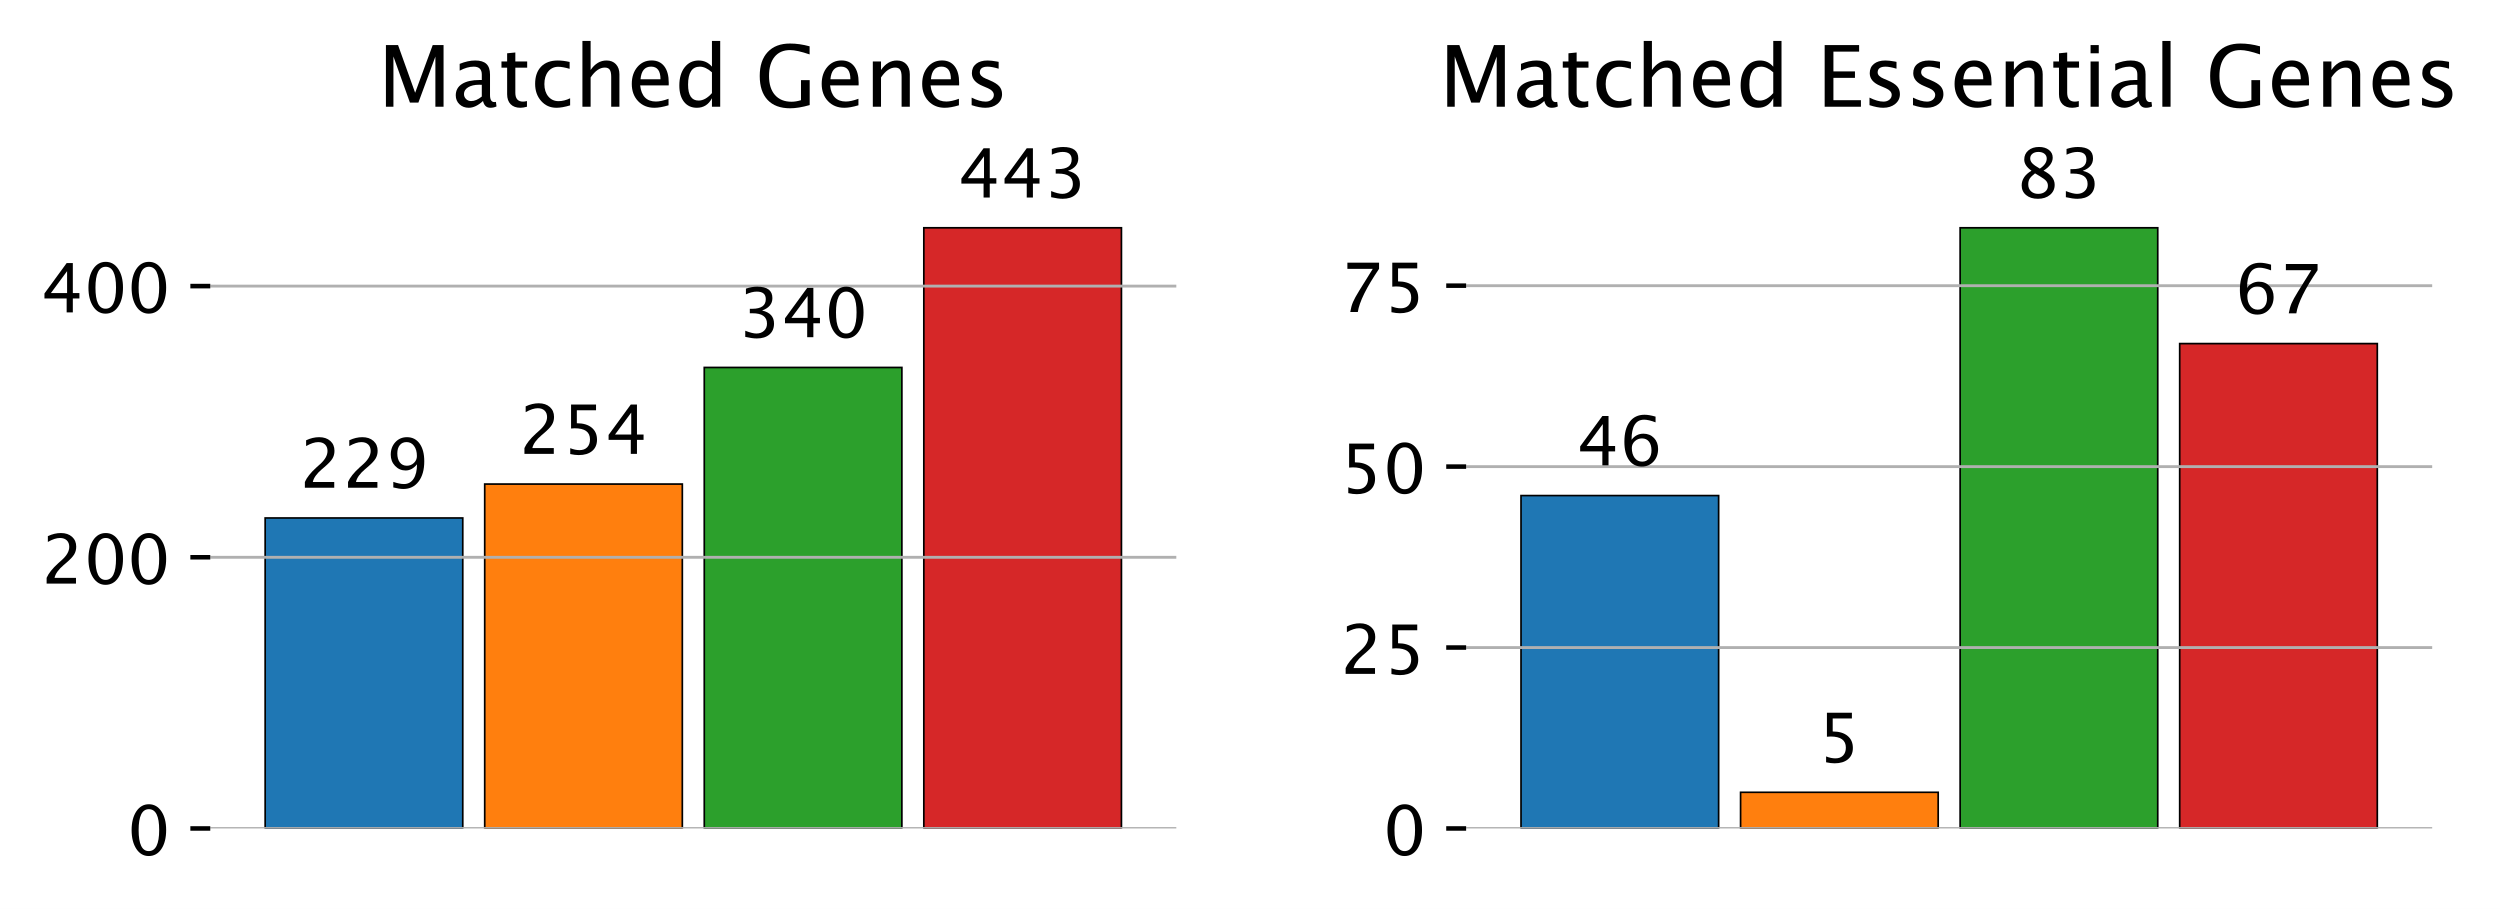
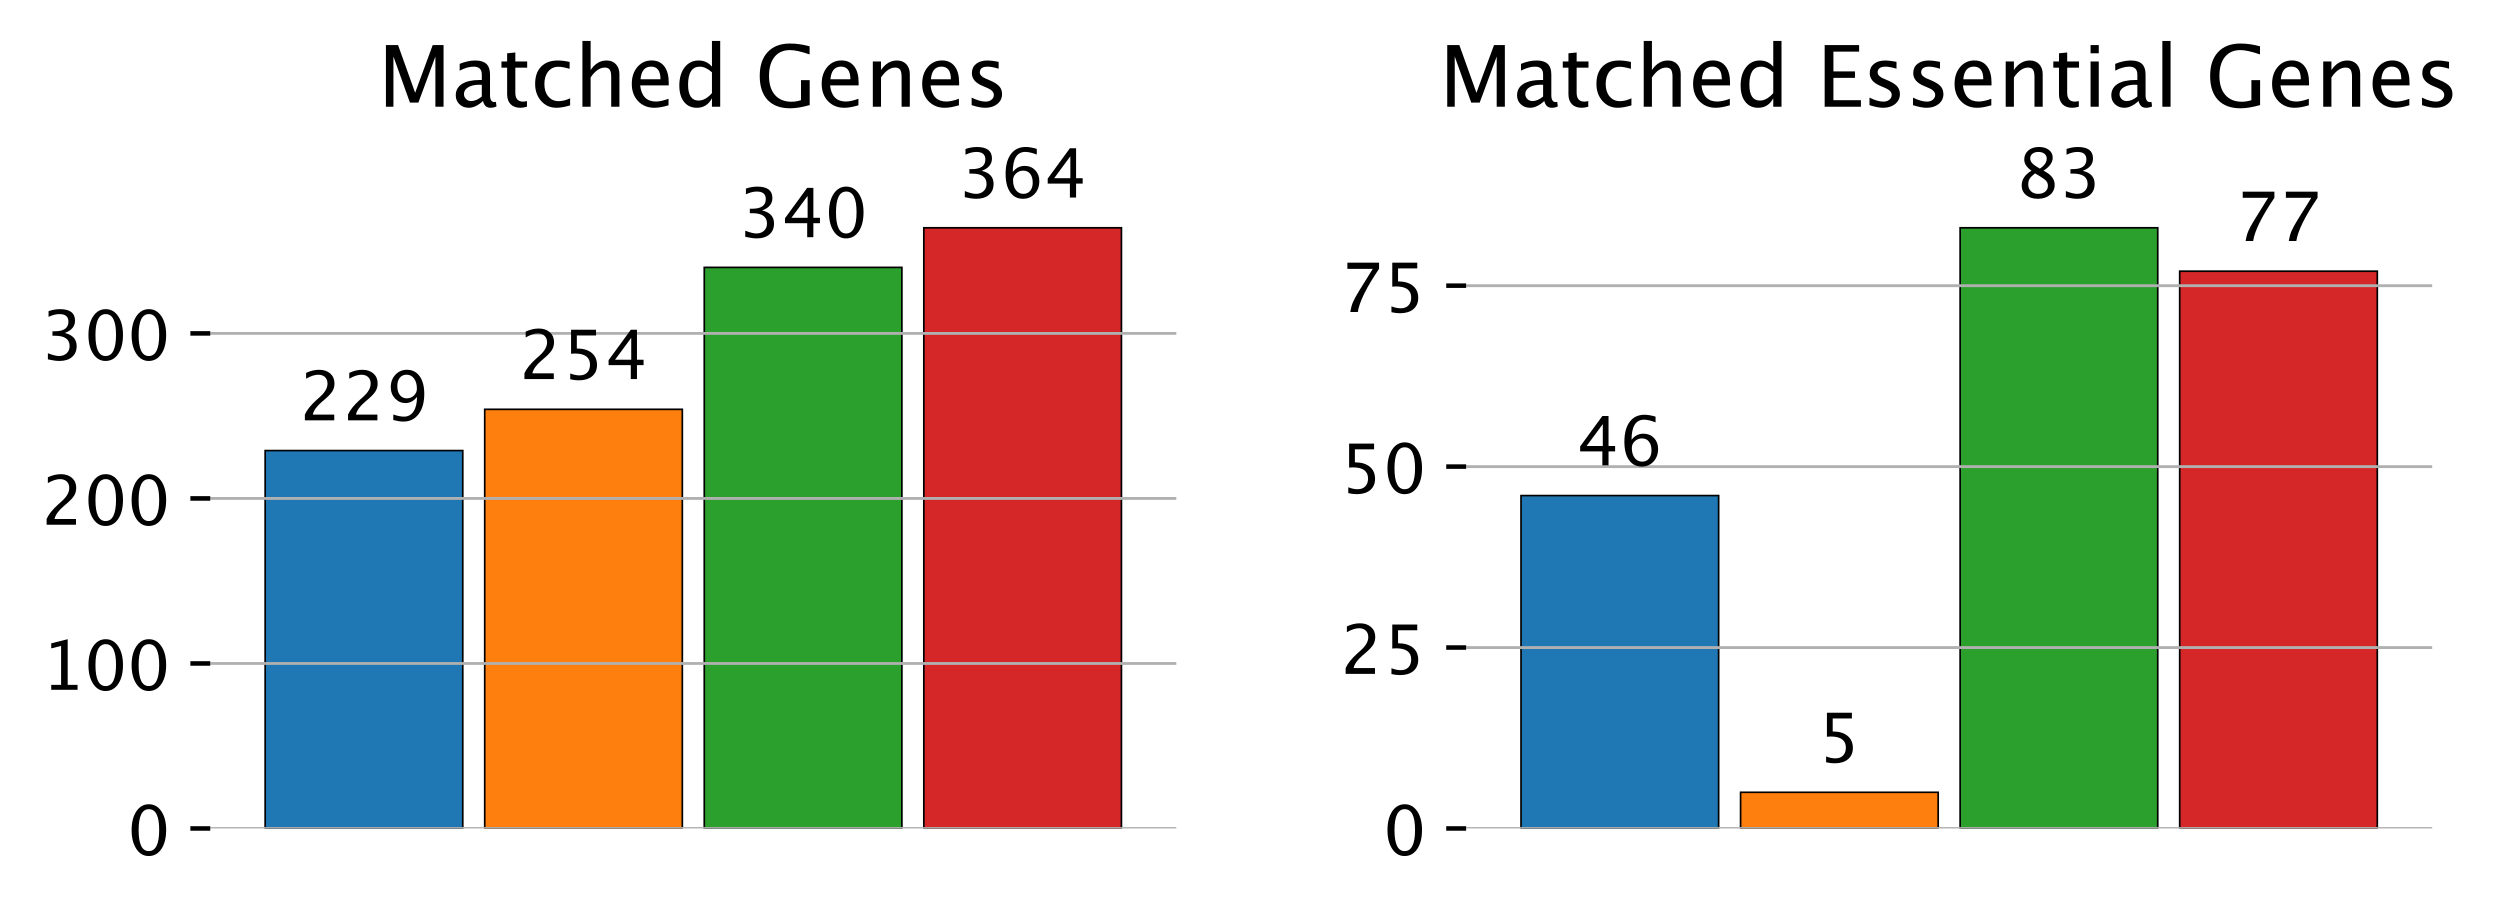
<svg xmlns="http://www.w3.org/2000/svg" xmlns:xlink="http://www.w3.org/1999/xlink" width="439.486pt" height="159.783pt" viewBox="0 0 439.486 159.783" version="1.1">
  <defs>
    <style type="text/css">*{stroke-linejoin: round; stroke-linecap: butt}</style>
  </defs>
  <g id="figure_1">
    <g id="patch_1">
      <path d="M 0 159.783  L 439.486 159.783  L 439.486 0  L 0 0  z " style="fill: #ffffff" />
    </g>
    <g id="axes_1">
      <g id="patch_2">
        <path d="M 36.964 145.644  L 206.79 145.644  L 206.79 34.764  L 36.964 34.764  z " style="fill: #ffffff" />
      </g>
      <g id="patch_3">
-         <path d="M 46.614 145.644  L 81.351 145.644  L 81.351 91.056  L 46.614 91.056  z " clip-path="url(#p074a8651af)" style="fill: #1f77b4; stroke: #000000; stroke-width: 0.3; stroke-linejoin: miter" />
+         <path d="M 46.614 145.644  L 81.351 145.644  L 81.351 79.209  L 46.614 79.209  z " clip-path="url(#p7c56a81225)" style="fill: #1f77b4; stroke: #000000; stroke-width: 0.3; stroke-linejoin: miter" />
      </g>
      <g id="patch_4">
-         <path d="M 85.21 145.644  L 119.948 145.644  L 119.948 85.097  L 85.21 85.097  z " clip-path="url(#p074a8651af)" style="fill: #ff7f0e; stroke: #000000; stroke-width: 0.3; stroke-linejoin: miter" />
+         <path d="M 85.21 145.644  L 119.948 145.644  L 119.948 71.956  L 85.21 71.956  z " clip-path="url(#p7c56a81225)" style="fill: #ff7f0e; stroke: #000000; stroke-width: 0.3; stroke-linejoin: miter" />
      </g>
      <g id="patch_5">
-         <path d="M 123.807 145.644  L 158.544 145.644  L 158.544 64.597  L 123.807 64.597  z " clip-path="url(#p074a8651af)" style="fill: #2ca02c; stroke: #000000; stroke-width: 0.3; stroke-linejoin: miter" />
+         <path d="M 123.807 145.644  L 158.544 145.644  L 158.544 47.007  L 123.807 47.007  z " clip-path="url(#p7c56a81225)" style="fill: #2ca02c; stroke: #000000; stroke-width: 0.3; stroke-linejoin: miter" />
      </g>
      <g id="patch_6">
-         <path d="M 162.404 145.644  L 197.141 145.644  L 197.141 40.044  L 162.404 40.044  z " clip-path="url(#p074a8651af)" style="fill: #d62728; stroke: #000000; stroke-width: 0.3; stroke-linejoin: miter" />
+         <path d="M 162.404 145.644  L 197.141 145.644  L 197.141 40.044  L 162.404 40.044  z " clip-path="url(#p7c56a81225)" style="fill: #d62728; stroke: #000000; stroke-width: 0.3; stroke-linejoin: miter" />
      </g>
      <g id="matplotlib.axis_1" />
      <g id="matplotlib.axis_2">
        <g id="ytick_1">
          <g id="line2d_1">
-             <path d="M 36.964 145.644  L 206.79 145.644  " clip-path="url(#p074a8651af)" style="fill: none; stroke: #b0b0b0; stroke-width: 0.5; stroke-linecap: square" />
+             <path d="M 36.964 145.644  L 206.79 145.644  " clip-path="url(#p7c56a81225)" style="fill: none; stroke: #b0b0b0; stroke-width: 0.5; stroke-linecap: square" />
          </g>
          <g id="line2d_2">
            <defs>
-               <path id="mc291dcbd35" d="M 0 0  L -3.5 0  " style="stroke: #000000; stroke-width: 0.8" />
+               <path id="m36354e288e" d="M 0 0  L -3.5 0  " style="stroke: #000000; stroke-width: 0.8" />
            </defs>
            <g>
-               <use xlink:href="#mc291dcbd35" x="36.964" y="145.644" style="stroke: #000000; stroke-width: 0.8" />
+               <use xlink:href="#m36354e288e" x="36.964" y="145.644" style="stroke: #000000; stroke-width: 0.8" />
            </g>
          </g>
          <g id="text_1">
            <g transform="translate(22.37625 150.2697) scale(0.12 -0.12)">
              <defs>
                <path id="LucidaGrande-30" d="M 2006 -116  Q 1291 -116 848 557  Q 406 1231 406 2316  Q 406 3409 851 4075  Q 1297 4741 2025 4741  Q 2753 4741 3198 4075  Q 3644 3409 3644 2325  Q 3644 1213 3198 548  Q 2753 -116 2006 -116  z M 2013 347  Q 2991 347 2991 2334  Q 2991 4278 2025 4278  Q 1063 4278 1063 2316  Q 1063 347 2013 347  z " transform="scale(0.015625)" />
              </defs>
              <use xlink:href="#LucidaGrande-30" />
            </g>
          </g>
        </g>
        <g id="ytick_2">
          <g id="line2d_3">
-             <path d="M 36.964 97.969  L 206.79 97.969  " clip-path="url(#p074a8651af)" style="fill: none; stroke: #b0b0b0; stroke-width: 0.5; stroke-linecap: square" />
+             <path d="M 36.964 116.633  L 206.79 116.633  " clip-path="url(#p7c56a81225)" style="fill: none; stroke: #b0b0b0; stroke-width: 0.5; stroke-linecap: square" />
          </g>
          <g id="line2d_4">
            <g>
-               <use xlink:href="#mc291dcbd35" x="36.964" y="97.969" style="stroke: #000000; stroke-width: 0.8" />
+               <use xlink:href="#m36354e288e" x="36.964" y="116.633" style="stroke: #000000; stroke-width: 0.8" />
            </g>
          </g>
          <g id="text_2">
-             <g transform="translate(7.2 102.5947) scale(0.12 -0.12)">
+             <g transform="translate(7.2 121.2587) scale(0.12 -0.12)">
+               <defs>
+                 <path id="LucidaGrande-31" d="M 963 0  L 963 463  L 1888 463  L 1888 4113  L 963 3881  L 963 4356  L 2506 4741  L 2506 463  L 3431 463  L 3431 0  L 963 0  z " transform="scale(0.015625)" />
+               </defs>
+               <use xlink:href="#LucidaGrande-31" />
+               <use xlink:href="#LucidaGrande-30" x="63.232" />
+               <use xlink:href="#LucidaGrande-30" x="126.465" />
+             </g>
+           </g>
+         </g>
+         <g id="ytick_3">
+           <g id="line2d_5">
+             <path d="M 36.964 87.622  L 206.79 87.622  " clip-path="url(#p7c56a81225)" style="fill: none; stroke: #b0b0b0; stroke-width: 0.5; stroke-linecap: square" />
+           </g>
+           <g id="line2d_6">
+             <g>
+               <use xlink:href="#m36354e288e" x="36.964" y="87.622" style="stroke: #000000; stroke-width: 0.8" />
+             </g>
+           </g>
+           <g id="text_3">
+             <g transform="translate(7.2 92.24771) scale(0.12 -0.12)">
              <defs>
                <path id="LucidaGrande-32" d="M 531 0  L 531 541  Q 800 1169 1619 1909  L 1972 2225  Q 2653 2841 2653 3447  Q 2653 3834 2420 4056  Q 2188 4278 1781 4278  Q 1300 4278 647 3906  L 647 4450  Q 1263 4741 1869 4741  Q 2519 4741 2912 4391  Q 3306 4041 3306 3463  Q 3306 3047 3107 2725  Q 2909 2403 2369 1944  L 2131 1741  Q 1391 1113 1275 541  L 3284 541  L 3284 0  L 531 0  z " transform="scale(0.015625)" />
              </defs>
              <use xlink:href="#LucidaGrande-32" />
              <use xlink:href="#LucidaGrande-30" x="63.232" />
              <use xlink:href="#LucidaGrande-30" x="126.465" />
            </g>
          </g>
        </g>
-         <g id="ytick_3">
-           <g id="line2d_5">
-             <path d="M 36.964 50.294  L 206.79 50.294  " clip-path="url(#p074a8651af)" style="fill: none; stroke: #b0b0b0; stroke-width: 0.5; stroke-linecap: square" />
-           </g>
-           <g id="line2d_6">
-             <g>
-               <use xlink:href="#mc291dcbd35" x="36.964" y="50.294" style="stroke: #000000; stroke-width: 0.8" />
-             </g>
-           </g>
-           <g id="text_3">
-             <g transform="translate(7.2 54.9198) scale(0.12 -0.12)">
-               <defs>
-                 <path id="LucidaGrande-34" d="M 2409 0  L 2409 1309  L 328 1309  L 328 1775  L 2409 4625  L 2988 4625  L 2988 1813  L 3606 1813  L 3606 1309  L 2988 1309  L 2988 0  L 2409 0  z M 931 1813  L 2450 1813  L 2450 3869  L 931 1813  z " transform="scale(0.015625)" />
-               </defs>
-               <use xlink:href="#LucidaGrande-34" />
+         <g id="ytick_4">
+           <g id="line2d_7">
+             <path d="M 36.964 58.611  L 206.79 58.611  " clip-path="url(#p7c56a81225)" style="fill: none; stroke: #b0b0b0; stroke-width: 0.5; stroke-linecap: square" />
+           </g>
+           <g id="line2d_8">
+             <g>
+               <use xlink:href="#m36354e288e" x="36.964" y="58.611" style="stroke: #000000; stroke-width: 0.8" />
+             </g>
+           </g>
+           <g id="text_4">
+             <g transform="translate(7.2 63.23672) scale(0.12 -0.12)">
+               <defs>
+                 <path id="LucidaGrande-33" d="M 650 34  L 650 609  Q 1313 347 1694 347  Q 2134 347 2411 605  Q 2688 863 2688 1272  Q 2688 2247 1322 2247  L 1078 2247  L 1078 2663  L 1294 2666  Q 2575 2666 2575 3569  Q 2575 4278 1731 4278  Q 1269 4278 713 4019  L 713 4556  Q 1259 4741 1775 4741  Q 3194 4741 3194 3669  Q 3194 2853 2228 2506  Q 3347 2247 3347 1281  Q 3347 628 2915 256  Q 2484 -116 1731 -116  Q 1303 -116 650 34  z " transform="scale(0.015625)" />
+               </defs>
+               <use xlink:href="#LucidaGrande-33" />
              <use xlink:href="#LucidaGrande-30" x="63.232" />
              <use xlink:href="#LucidaGrande-30" x="126.465" />
            </g>
          </g>
        </g>
      </g>
-       <g id="text_4">
-         <g transform="translate(52.59997 85.7425) scale(0.12 -0.12)">
+       <g id="text_5">
+         <g transform="translate(52.59997 73.89515) scale(0.12 -0.12)">
          <defs>
            <path id="LucidaGrande-39" d="M 728 28  L 728 550  Q 1316 347 1728 347  Q 2303 347 2626 836  Q 2950 1325 2950 2197  Q 2481 1619 1884 1619  Q 1300 1619 894 2048  Q 488 2478 488 3097  Q 488 3806 920 4273  Q 1353 4741 2009 4741  Q 2763 4741 3197 4136  Q 3631 3531 3631 2481  Q 3631 1288 3101 586  Q 2572 -116 1669 -116  Q 1306 -116 728 28  z M 1103 3219  Q 1103 2681 1342 2372  Q 1581 2063 1997 2063  Q 2388 2063 2664 2328  Q 2941 2594 2941 2969  Q 2941 3559 2673 3920  Q 2406 4281 1972 4281  Q 1569 4281 1336 3995  Q 1103 3709 1103 3219  z " transform="scale(0.015625)" />
          </defs>
          <use xlink:href="#LucidaGrande-32" />
          <use xlink:href="#LucidaGrande-32" x="63.232" />
          <use xlink:href="#LucidaGrande-39" x="126.465" />
        </g>
      </g>
-       <g id="text_5">
-         <g transform="translate(91.19681 79.78313) scale(0.12 -0.12)">
+       <g id="text_6">
+         <g transform="translate(91.19681 66.6424) scale(0.12 -0.12)">
          <defs>
            <path id="LucidaGrande-35" d="M 778 -19  L 778 531  Q 1238 347 1653 347  Q 2109 347 2370 615  Q 2631 884 2631 1356  Q 2631 2397 1197 2397  Q 1034 2397 856 2375  L 856 4625  L 3197 4625  L 3197 4088  L 1397 4088  L 1397 2869  Q 2288 2869 2788 2459  Q 3288 2050 3288 1325  Q 3288 650 2833 267  Q 2378 -116 1572 -116  Q 1222 -116 778 -19  z " transform="scale(0.015625)" />
+             <path id="LucidaGrande-34" d="M 2409 0  L 2409 1309  L 328 1309  L 328 1775  L 2409 4625  L 2988 4625  L 2988 1813  L 3606 1813  L 3606 1309  L 2988 1309  L 2988 0  L 2409 0  z M 931 1813  L 2450 1813  L 2450 3869  L 931 1813  z " transform="scale(0.015625)" />
          </defs>
          <use xlink:href="#LucidaGrande-32" />
          <use xlink:href="#LucidaGrande-35" x="63.232" />
          <use xlink:href="#LucidaGrande-34" x="126.465" />
        </g>
      </g>
-       <g id="text_6">
-         <g transform="translate(129.7937 59.28291) scale(0.12 -0.12)">
-           <defs>
-             <path id="LucidaGrande-33" d="M 650 34  L 650 609  Q 1313 347 1694 347  Q 2134 347 2411 605  Q 2688 863 2688 1272  Q 2688 2247 1322 2247  L 1078 2247  L 1078 2663  L 1294 2666  Q 2575 2666 2575 3569  Q 2575 4278 1731 4278  Q 1269 4278 713 4019  L 713 4556  Q 1259 4741 1775 4741  Q 3194 4741 3194 3669  Q 3194 2853 2228 2506  Q 3347 2247 3347 1281  Q 3347 628 2915 256  Q 2484 -116 1731 -116  Q 1303 -116 650 34  z " transform="scale(0.015625)" />
-           </defs>
+       <g id="text_7">
+         <g transform="translate(129.7937 41.69295) scale(0.12 -0.12)">
          <use xlink:href="#LucidaGrande-33" />
          <use xlink:href="#LucidaGrande-34" x="63.232" />
          <use xlink:href="#LucidaGrande-30" x="126.465" />
        </g>
      </g>
-       <g id="text_7">
+       <g id="text_8">
        <g transform="translate(168.3905 34.73031) scale(0.12 -0.12)">
-           <use xlink:href="#LucidaGrande-34" />
-           <use xlink:href="#LucidaGrande-34" x="63.232" />
-           <use xlink:href="#LucidaGrande-33" x="126.465" />
-         </g>
-       </g>
-       <g id="text_8">
+           <defs>
+             <path id="LucidaGrande-36" d="M 1100 2397  Q 1541 2969 2209 2969  Q 2816 2969 3202 2567  Q 3588 2166 3588 1538  Q 3588 816 3155 350  Q 2722 -116 2056 -116  Q 1291 -116 859 500  Q 428 1116 428 2209  Q 428 3413 923 4078  Q 1419 4744 2319 4744  Q 2731 4744 3350 4569  L 3350 4031  Q 2697 4281 2281 4281  Q 1100 4281 1100 2397  z M 2969 1400  Q 2969 1925 2733 2225  Q 2497 2525 2078 2525  Q 1688 2525 1406 2262  Q 1125 2000 1125 1631  Q 1125 1050 1392 698  Q 1659 347 2100 347  Q 2497 347 2733 633  Q 2969 919 2969 1400  z " transform="scale(0.015625)" />
+           </defs>
+           <use xlink:href="#LucidaGrande-33" />
+           <use xlink:href="#LucidaGrande-36" x="63.232" />
+           <use xlink:href="#LucidaGrande-34" x="126.465" />
+         </g>
+       </g>
+       <g id="text_9">
        <g transform="translate(66.44539 18.76406) scale(0.15 -0.15)">
          <defs>
            <path id="LucidaGrande-4d" d="M 597 0  L 597 4625  L 1506 4625  L 2788 1047  L 4106 4625  L 4919 4625  L 4919 0  L 4306 0  L 4306 3763  L 3031 309  L 2397 309  L 1159 3772  L 1159 0  L 597 0  z " transform="scale(0.015625)" />
            <path id="LucidaGrande-61" d="M 2366 431  Q 1813 -78 1300 -78  Q 878 -78 600 186  Q 322 450 322 853  Q 322 1409 789 1707  Q 1256 2006 2128 2006  L 2275 2006  L 2275 2416  Q 2275 3006 1669 3006  Q 1181 3006 616 2706  L 616 3216  Q 1238 3469 1781 3469  Q 2350 3469 2620 3212  Q 2891 2956 2891 2416  L 2891 878  Q 2891 350 3216 350  Q 3256 350 3334 363  L 3378 22  Q 3169 -78 2916 -78  Q 2484 -78 2366 431  z M 2275 766  L 2275 1644  L 2069 1650  Q 1563 1650 1250 1458  Q 938 1266 938 953  Q 938 731 1094 578  Q 1250 425 1475 425  Q 1859 425 2275 766  z " transform="scale(0.015625)" />
            <path id="LucidaGrande-74" d="M 1634 -78  Q 1166 -78 903 190  Q 641 459 641 938  L 641 2931  L 216 2931  L 216 3394  L 641 3394  L 641 4009  L 1256 4069  L 1256 3394  L 2144 3394  L 2144 2931  L 1256 2931  L 1256 1050  Q 1256 384 1831 384  Q 1953 384 2128 425  L 2128 0  Q 1844 -78 1634 -78  z " transform="scale(0.015625)" />
            <path id="LucidaGrande-63" d="M 1941 -78  Q 1253 -78 800 431  Q 347 941 347 1716  Q 347 2544 795 3006  Q 1244 3469 2047 3469  Q 2444 3469 2934 3359  L 2934 2844  Q 2413 2997 2084 2997  Q 1613 2997 1327 2642  Q 1041 2288 1041 1697  Q 1041 1125 1334 772  Q 1628 419 2103 419  Q 2525 419 2972 634  L 2972 103  Q 2375 -78 1941 -78  z " transform="scale(0.015625)" />
            <path id="LucidaGrande-68" d="M 616 0  L 616 4934  L 1231 4934  L 1231 2756  Q 1719 3469 2425 3469  Q 2866 3469 3128 3189  Q 3391 2909 3391 2438  L 3391 0  L 2775 0  L 2775 2238  Q 2775 2616 2664 2777  Q 2553 2938 2297 2938  Q 1731 2938 1231 2197  L 1231 0  L 616 0  z " transform="scale(0.015625)" />
            <path id="LucidaGrande-65" d="M 3103 109  Q 2484 -78 2044 -78  Q 1294 -78 820 420  Q 347 919 347 1713  Q 347 2484 764 2978  Q 1181 3472 1831 3472  Q 2447 3472 2783 3034  Q 3119 2597 3119 1791  L 3116 1600  L 975 1600  Q 1109 391 2159 391  Q 2544 391 3103 597  L 3103 109  z M 1003 2063  L 2500 2063  Q 2500 3009 1794 3009  Q 1084 3009 1003 2063  z " transform="scale(0.015625)" />
            <path id="LucidaGrande-64" d="M 2794 0  L 2794 638  Q 2419 -78 1663 -78  Q 1050 -78 698 369  Q 347 816 347 1591  Q 347 2438 745 2953  Q 1144 3469 1794 3469  Q 2397 3469 2794 3006  L 2794 4934  L 3413 4934  L 3413 0  L 2794 0  z M 2794 2584  Q 2316 3006 1888 3006  Q 1003 3006 1003 1653  Q 1003 463 1791 463  Q 2303 463 2794 1022  L 2794 2584  z " transform="scale(0.015625)" />
            <path id="LucidaGrande-20" transform="scale(0.015625)" />
            <path id="LucidaGrande-47" d="M 4072 125  Q 3231 -116 2606 -116  Q 1503 -116 914 512  Q 325 1141 325 2313  Q 325 3463 922 4102  Q 1519 4741 2597 4741  Q 3303 4741 4066 4531  L 4066 3925  Q 3109 4250 2600 4250  Q 1850 4250 1436 3740  Q 1022 3231 1022 2306  Q 1022 1391 1465 883  Q 1909 375 2709 375  Q 3038 375 3419 491  L 3419 1997  L 4072 1997  L 4072 125  z " transform="scale(0.015625)" />
            <path id="LucidaGrande-6e" d="M 616 0  L 616 3394  L 1231 3394  L 1231 2756  Q 1719 3469 2425 3469  Q 2866 3469 3128 3189  Q 3391 2909 3391 2438  L 3391 0  L 2775 0  L 2775 2238  Q 2775 2616 2664 2777  Q 2553 2938 2297 2938  Q 1731 2938 1231 2197  L 1231 0  L 616 0  z " transform="scale(0.015625)" />
            <path id="LucidaGrande-73" d="M 1516 -78  Q 1094 -78 491 119  L 491 684  Q 1094 384 1541 384  Q 1806 384 1981 528  Q 2156 672 2156 888  Q 2156 1203 1666 1409  L 1306 1563  Q 509 1894 509 2516  Q 509 2959 823 3214  Q 1138 3469 1684 3469  Q 1969 3469 2388 3391  L 2516 3366  L 2516 2853  Q 2000 3006 1697 3006  Q 1103 3006 1103 2575  Q 1103 2297 1553 2106  L 1850 1981  Q 2353 1769 2562 1533  Q 2772 1297 2772 944  Q 2772 497 2419 209  Q 2066 -78 1516 -78  z " transform="scale(0.015625)" />
          </defs>
          <use xlink:href="#LucidaGrande-4d" />
          <use xlink:href="#LucidaGrande-61" x="86.133" />
          <use xlink:href="#LucidaGrande-74" x="141.357" />
          <use xlink:href="#LucidaGrande-63" x="178.76" />
          <use xlink:href="#LucidaGrande-68" x="229.98" />
          <use xlink:href="#LucidaGrande-65" x="292.041" />
          <use xlink:href="#LucidaGrande-64" x="347.754" />
          <use xlink:href="#LucidaGrande-20" x="410.693" />
          <use xlink:href="#LucidaGrande-47" x="442.334" />
          <use xlink:href="#LucidaGrande-65" x="514.6" />
          <use xlink:href="#LucidaGrande-6e" x="570.312" />
          <use xlink:href="#LucidaGrande-65" x="632.373" />
          <use xlink:href="#LucidaGrande-73" x="688.086" />
        </g>
      </g>
    </g>
    <g id="axes_2">
      <g id="patch_7">
        <path d="M 257.738 145.644  L 427.564 145.644  L 427.564 34.764  L 257.738 34.764  z " style="fill: #ffffff" />
      </g>
      <g id="patch_8">
-         <path d="M 267.387 145.644  L 302.125 145.644  L 302.125 87.119  L 267.387 87.119  z " clip-path="url(#pc18068154b)" style="fill: #1f77b4; stroke: #000000; stroke-width: 0.3; stroke-linejoin: miter" />
+         <path d="M 267.387 145.644  L 302.125 145.644  L 302.125 87.119  L 267.387 87.119  z " clip-path="url(#p20cbe06751)" style="fill: #1f77b4; stroke: #000000; stroke-width: 0.3; stroke-linejoin: miter" />
      </g>
      <g id="patch_9">
-         <path d="M 305.984 145.644  L 340.721 145.644  L 340.721 139.283  L 305.984 139.283  z " clip-path="url(#pc18068154b)" style="fill: #ff7f0e; stroke: #000000; stroke-width: 0.3; stroke-linejoin: miter" />
+         <path d="M 305.984 145.644  L 340.721 145.644  L 340.721 139.283  L 305.984 139.283  z " clip-path="url(#p20cbe06751)" style="fill: #ff7f0e; stroke: #000000; stroke-width: 0.3; stroke-linejoin: miter" />
      </g>
      <g id="patch_10">
-         <path d="M 344.581 145.644  L 379.318 145.644  L 379.318 40.044  L 344.581 40.044  z " clip-path="url(#pc18068154b)" style="fill: #2ca02c; stroke: #000000; stroke-width: 0.3; stroke-linejoin: miter" />
+         <path d="M 344.581 145.644  L 379.318 145.644  L 379.318 40.044  L 344.581 40.044  z " clip-path="url(#p20cbe06751)" style="fill: #2ca02c; stroke: #000000; stroke-width: 0.3; stroke-linejoin: miter" />
      </g>
      <g id="patch_11">
-         <path d="M 383.178 145.644  L 417.915 145.644  L 417.915 60.401  L 383.178 60.401  z " clip-path="url(#pc18068154b)" style="fill: #d62728; stroke: #000000; stroke-width: 0.3; stroke-linejoin: miter" />
+         <path d="M 383.178 145.644  L 417.915 145.644  L 417.915 47.678  L 383.178 47.678  z " clip-path="url(#p20cbe06751)" style="fill: #d62728; stroke: #000000; stroke-width: 0.3; stroke-linejoin: miter" />
      </g>
      <g id="matplotlib.axis_3" />
      <g id="matplotlib.axis_4">
-         <g id="ytick_4">
-           <g id="line2d_7">
-             <path d="M 257.738 145.644  L 427.564 145.644  " clip-path="url(#pc18068154b)" style="fill: none; stroke: #b0b0b0; stroke-width: 0.5; stroke-linecap: square" />
-           </g>
-           <g id="line2d_8">
-             <g>
-               <use xlink:href="#mc291dcbd35" x="257.738" y="145.644" style="stroke: #000000; stroke-width: 0.8" />
-             </g>
-           </g>
-           <g id="text_9">
+         <g id="ytick_5">
+           <g id="line2d_9">
+             <path d="M 257.738 145.644  L 427.564 145.644  " clip-path="url(#p20cbe06751)" style="fill: none; stroke: #b0b0b0; stroke-width: 0.5; stroke-linecap: square" />
+           </g>
+           <g id="line2d_10">
+             <g>
+               <use xlink:href="#m36354e288e" x="257.738" y="145.644" style="stroke: #000000; stroke-width: 0.8" />
+             </g>
+           </g>
+           <g id="text_10">
            <g transform="translate(243.1502 150.2697) scale(0.12 -0.12)">
              <use xlink:href="#LucidaGrande-30" />
            </g>
          </g>
        </g>
-         <g id="ytick_5">
-           <g id="line2d_9">
-             <path d="M 257.738 113.837  L 427.564 113.837  " clip-path="url(#pc18068154b)" style="fill: none; stroke: #b0b0b0; stroke-width: 0.5; stroke-linecap: square" />
-           </g>
-           <g id="line2d_10">
-             <g>
-               <use xlink:href="#mc291dcbd35" x="257.738" y="113.837" style="stroke: #000000; stroke-width: 0.8" />
-             </g>
-           </g>
-           <g id="text_10">
+         <g id="ytick_6">
+           <g id="line2d_11">
+             <path d="M 257.738 113.837  L 427.564 113.837  " clip-path="url(#p20cbe06751)" style="fill: none; stroke: #b0b0b0; stroke-width: 0.5; stroke-linecap: square" />
+           </g>
+           <g id="line2d_12">
+             <g>
+               <use xlink:href="#m36354e288e" x="257.738" y="113.837" style="stroke: #000000; stroke-width: 0.8" />
+             </g>
+           </g>
+           <g id="text_11">
            <g transform="translate(235.562 118.4625) scale(0.12 -0.12)">
              <use xlink:href="#LucidaGrande-32" />
              <use xlink:href="#LucidaGrande-35" x="63.232" />
            </g>
          </g>
        </g>
-         <g id="ytick_6">
-           <g id="line2d_11">
-             <path d="M 257.738 82.03  L 427.564 82.03  " clip-path="url(#pc18068154b)" style="fill: none; stroke: #b0b0b0; stroke-width: 0.5; stroke-linecap: square" />
-           </g>
-           <g id="line2d_12">
-             <g>
-               <use xlink:href="#mc291dcbd35" x="257.738" y="82.03" style="stroke: #000000; stroke-width: 0.8" />
-             </g>
-           </g>
-           <g id="text_11">
+         <g id="ytick_7">
+           <g id="line2d_13">
+             <path d="M 257.738 82.03  L 427.564 82.03  " clip-path="url(#p20cbe06751)" style="fill: none; stroke: #b0b0b0; stroke-width: 0.5; stroke-linecap: square" />
+           </g>
+           <g id="line2d_14">
+             <g>
+               <use xlink:href="#m36354e288e" x="257.738" y="82.03" style="stroke: #000000; stroke-width: 0.8" />
+             </g>
+           </g>
+           <g id="text_12">
            <g transform="translate(235.562 86.65523) scale(0.12 -0.12)">
              <use xlink:href="#LucidaGrande-35" />
              <use xlink:href="#LucidaGrande-30" x="63.232" />
            </g>
          </g>
        </g>
-         <g id="ytick_7">
-           <g id="line2d_13">
-             <path d="M 257.738 50.222  L 427.564 50.222  " clip-path="url(#pc18068154b)" style="fill: none; stroke: #b0b0b0; stroke-width: 0.5; stroke-linecap: square" />
-           </g>
-           <g id="line2d_14">
-             <g>
-               <use xlink:href="#mc291dcbd35" x="257.738" y="50.222" style="stroke: #000000; stroke-width: 0.8" />
-             </g>
-           </g>
-           <g id="text_12">
+         <g id="ytick_8">
+           <g id="line2d_15">
+             <path d="M 257.738 50.222  L 427.564 50.222  " clip-path="url(#p20cbe06751)" style="fill: none; stroke: #b0b0b0; stroke-width: 0.5; stroke-linecap: square" />
+           </g>
+           <g id="line2d_16">
+             <g>
+               <use xlink:href="#m36354e288e" x="257.738" y="50.222" style="stroke: #000000; stroke-width: 0.8" />
+             </g>
+           </g>
+           <g id="text_13">
            <g transform="translate(235.562 54.848) scale(0.12 -0.12)">
              <defs>
                <path id="LucidaGrande-37" d="M 963 0  Q 1053 541 1220 934  Q 1388 1328 1813 2016  L 3075 4047  L 694 4047  L 694 4625  L 3663 4625  L 3663 4047  Q 1884 1425 1672 0  L 963 0  z " transform="scale(0.015625)" />
              </defs>
              <use xlink:href="#LucidaGrande-37" />
              <use xlink:href="#LucidaGrande-35" x="63.232" />
            </g>
          </g>
        </g>
      </g>
-       <g id="text_13">
+       <g id="text_14">
        <g transform="translate(277.168 81.80501) scale(0.12 -0.12)">
-           <defs>
-             <path id="LucidaGrande-36" d="M 1100 2397  Q 1541 2969 2209 2969  Q 2816 2969 3202 2567  Q 3588 2166 3588 1538  Q 3588 816 3155 350  Q 2722 -116 2056 -116  Q 1291 -116 859 500  Q 428 1116 428 2209  Q 428 3413 923 4078  Q 1419 4744 2319 4744  Q 2731 4744 3350 4569  L 3350 4031  Q 2697 4281 2281 4281  Q 1100 4281 1100 2397  z M 2969 1400  Q 2969 1925 2733 2225  Q 2497 2525 2078 2525  Q 1688 2525 1406 2262  Q 1125 2000 1125 1631  Q 1125 1050 1392 698  Q 1659 347 2100 347  Q 2497 347 2733 633  Q 2969 919 2969 1400  z " transform="scale(0.015625)" />
-           </defs>
          <use xlink:href="#LucidaGrande-34" />
          <use xlink:href="#LucidaGrande-36" x="63.232" />
        </g>
      </g>
-       <g id="text_14">
+       <g id="text_15">
        <g transform="translate(319.5589 133.9689) scale(0.12 -0.12)">
          <use xlink:href="#LucidaGrande-35" />
        </g>
      </g>
-       <g id="text_15">
+       <g id="text_16">
        <g transform="translate(354.3616 34.73031) scale(0.12 -0.12)">
          <defs>
            <path id="LucidaGrande-38" d="M 1472 2519  Q 794 2991 794 3563  Q 794 4088 1178 4416  Q 1563 4744 2181 4744  Q 2753 4744 3108 4466  Q 3463 4188 3463 3744  Q 3463 3072 2600 2519  Q 3647 2006 3647 1197  Q 3647 616 3208 250  Q 2769 -116 2075 -116  Q 1394 -116 973 229  Q 553 575 553 1138  Q 553 1969 1472 2519  z M 2256 2713  Q 2903 3138 2903 3659  Q 2903 3938 2687 4108  Q 2472 4278 2119 4278  Q 1778 4278 1565 4111  Q 1353 3944 1353 3678  Q 1353 3419 1545 3214  Q 1738 3009 2256 2713  z M 1806 2269  Q 1434 1981 1301 1767  Q 1169 1553 1169 1234  Q 1169 838 1425 592  Q 1681 347 2100 347  Q 2503 347 2758 556  Q 3013 766 3013 1100  Q 3013 1369 2855 1555  Q 2697 1741 2244 2009  L 1806 2269  z " transform="scale(0.015625)" />
          </defs>
          <use xlink:href="#LucidaGrande-38" />
          <use xlink:href="#LucidaGrande-33" x="63.232" />
        </g>
      </g>
-       <g id="text_16">
-         <g transform="translate(392.9585 55.08694) scale(0.12 -0.12)">
-           <use xlink:href="#LucidaGrande-36" />
+       <g id="text_17">
+         <g transform="translate(392.9585 42.36405) scale(0.12 -0.12)">
+           <use xlink:href="#LucidaGrande-37" />
          <use xlink:href="#LucidaGrande-37" x="63.232" />
        </g>
      </g>
-       <g id="text_17">
+       <g id="text_18">
        <g transform="translate(253.017 18.76406) scale(0.15 -0.15)">
          <defs>
            <path id="LucidaGrande-45" d="M 597 0  L 597 4625  L 3181 4625  L 3181 4134  L 1253 4134  L 1253 2650  L 2869 2650  L 2869 2166  L 1253 2166  L 1253 491  L 3316 491  L 3316 0  L 597 0  z " transform="scale(0.015625)" />
            <path id="LucidaGrande-69" d="M 616 0  L 616 3394  L 1231 3394  L 1231 0  L 616 0  z M 616 4009  L 616 4625  L 1231 4625  L 1231 4009  L 616 4009  z " transform="scale(0.015625)" />
            <path id="LucidaGrande-6c" d="M 616 0  L 616 4934  L 1231 4934  L 1231 0  L 616 0  z " transform="scale(0.015625)" />
          </defs>
          <use xlink:href="#LucidaGrande-4d" />
          <use xlink:href="#LucidaGrande-61" x="86.133" />
          <use xlink:href="#LucidaGrande-74" x="141.357" />
          <use xlink:href="#LucidaGrande-63" x="178.76" />
          <use xlink:href="#LucidaGrande-68" x="229.98" />
          <use xlink:href="#LucidaGrande-65" x="292.041" />
          <use xlink:href="#LucidaGrande-64" x="347.754" />
          <use xlink:href="#LucidaGrande-20" x="410.693" />
          <use xlink:href="#LucidaGrande-45" x="442.334" />
          <use xlink:href="#LucidaGrande-73" x="496.533" />
          <use xlink:href="#LucidaGrande-73" x="547.51" />
          <use xlink:href="#LucidaGrande-65" x="598.486" />
          <use xlink:href="#LucidaGrande-6e" x="654.199" />
          <use xlink:href="#LucidaGrande-74" x="716.26" />
          <use xlink:href="#LucidaGrande-69" x="753.662" />
          <use xlink:href="#LucidaGrande-61" x="782.568" />
          <use xlink:href="#LucidaGrande-6c" x="837.793" />
          <use xlink:href="#LucidaGrande-20" x="866.699" />
          <use xlink:href="#LucidaGrande-47" x="898.34" />
          <use xlink:href="#LucidaGrande-65" x="970.605" />
          <use xlink:href="#LucidaGrande-6e" x="1026.318" />
          <use xlink:href="#LucidaGrande-65" x="1088.379" />
          <use xlink:href="#LucidaGrande-73" x="1144.092" />
        </g>
      </g>
    </g>
  </g>
  <defs>
-     <clipPath id="p074a8651af">
+     <clipPath id="p7c56a81225">
      <rect x="36.964" y="34.764" width="169.826" height="110.88" />
    </clipPath>
-     <clipPath id="pc18068154b">
+     <clipPath id="p20cbe06751">
      <rect x="257.738" y="34.764" width="169.826" height="110.88" />
    </clipPath>
  </defs>
</svg>
